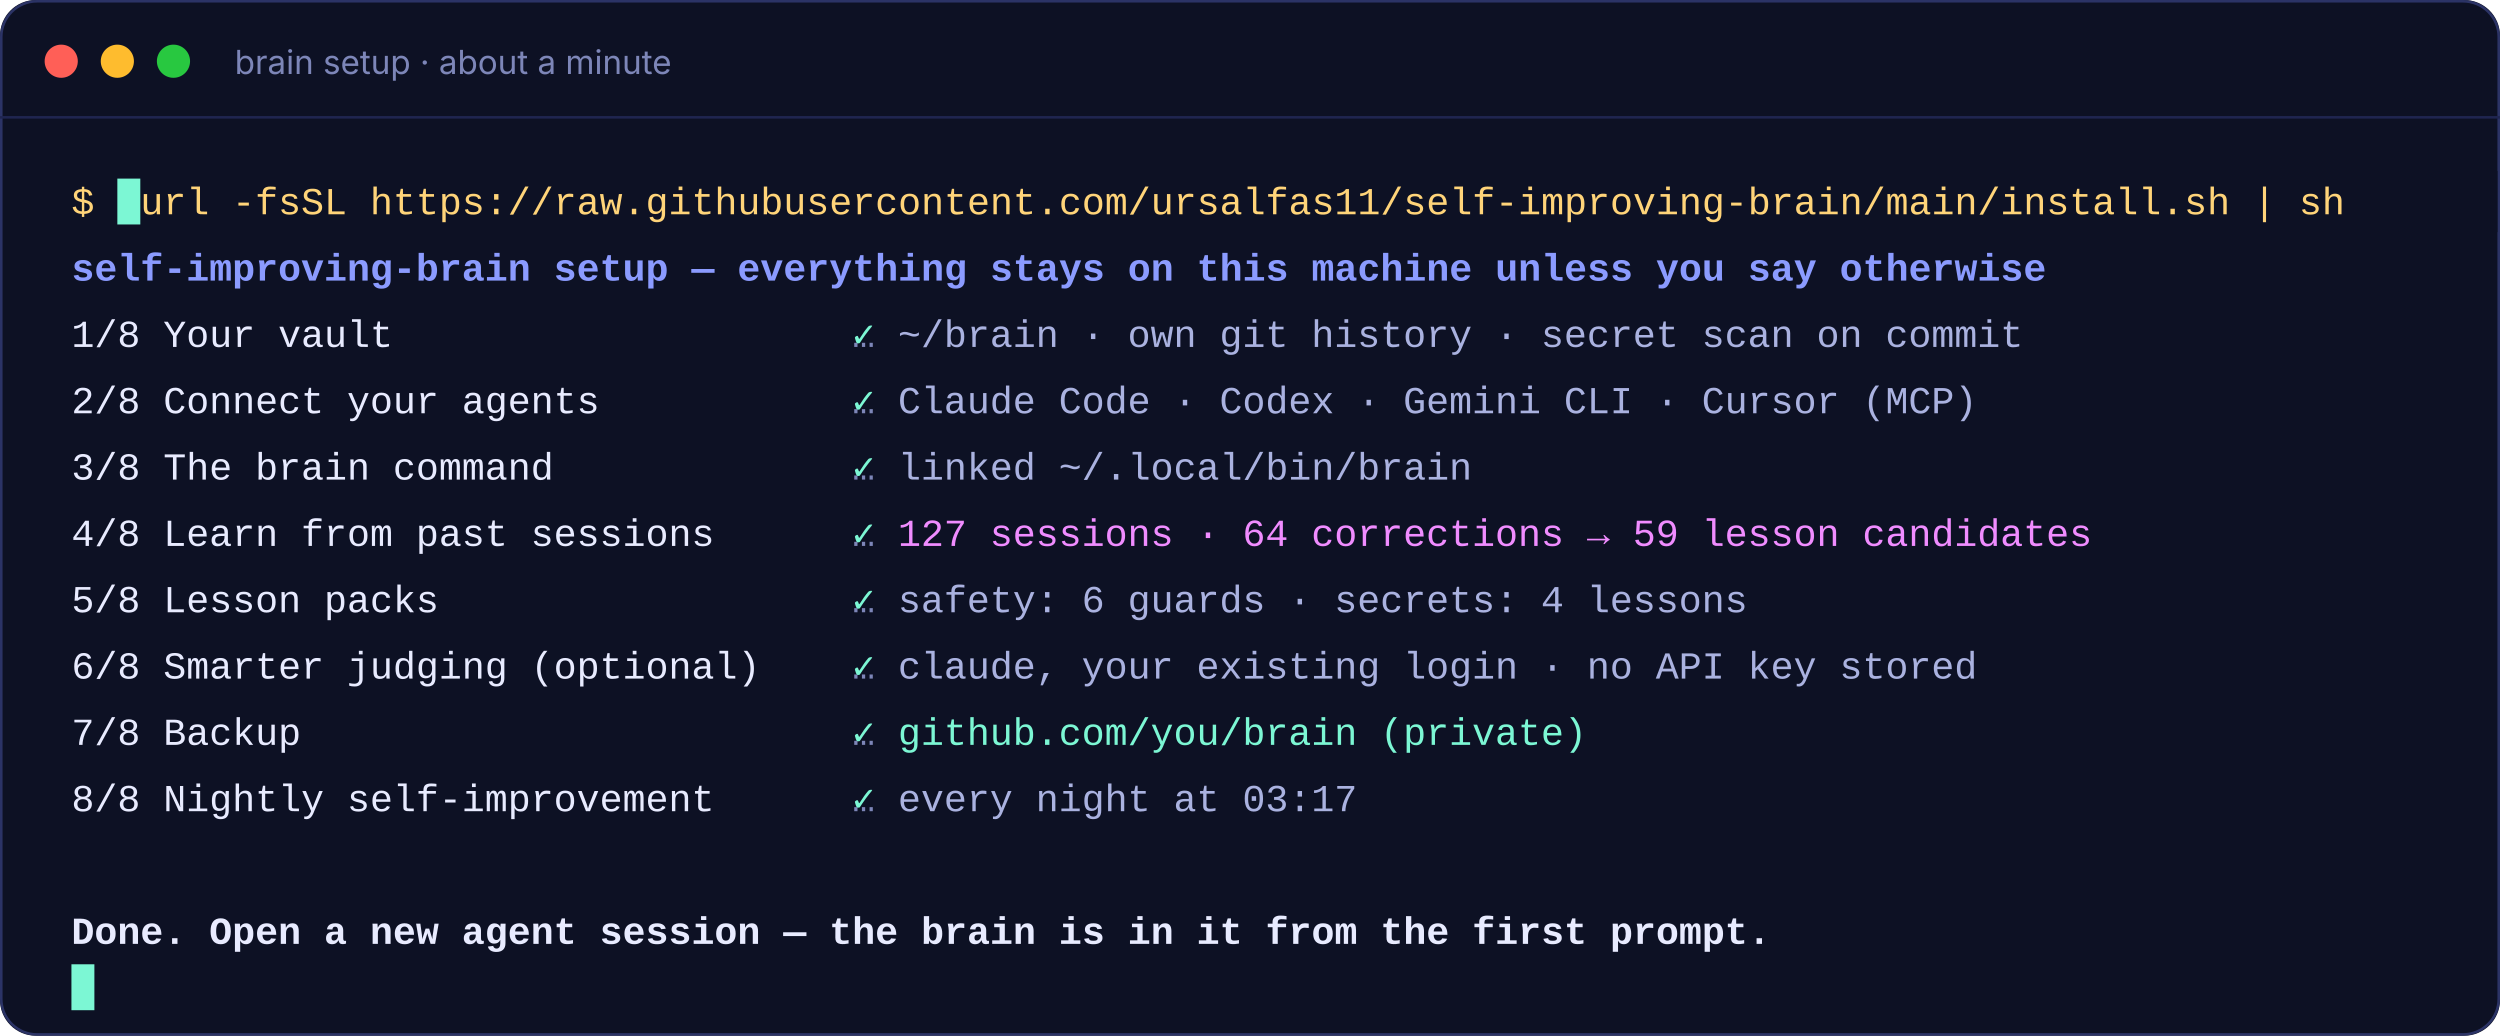
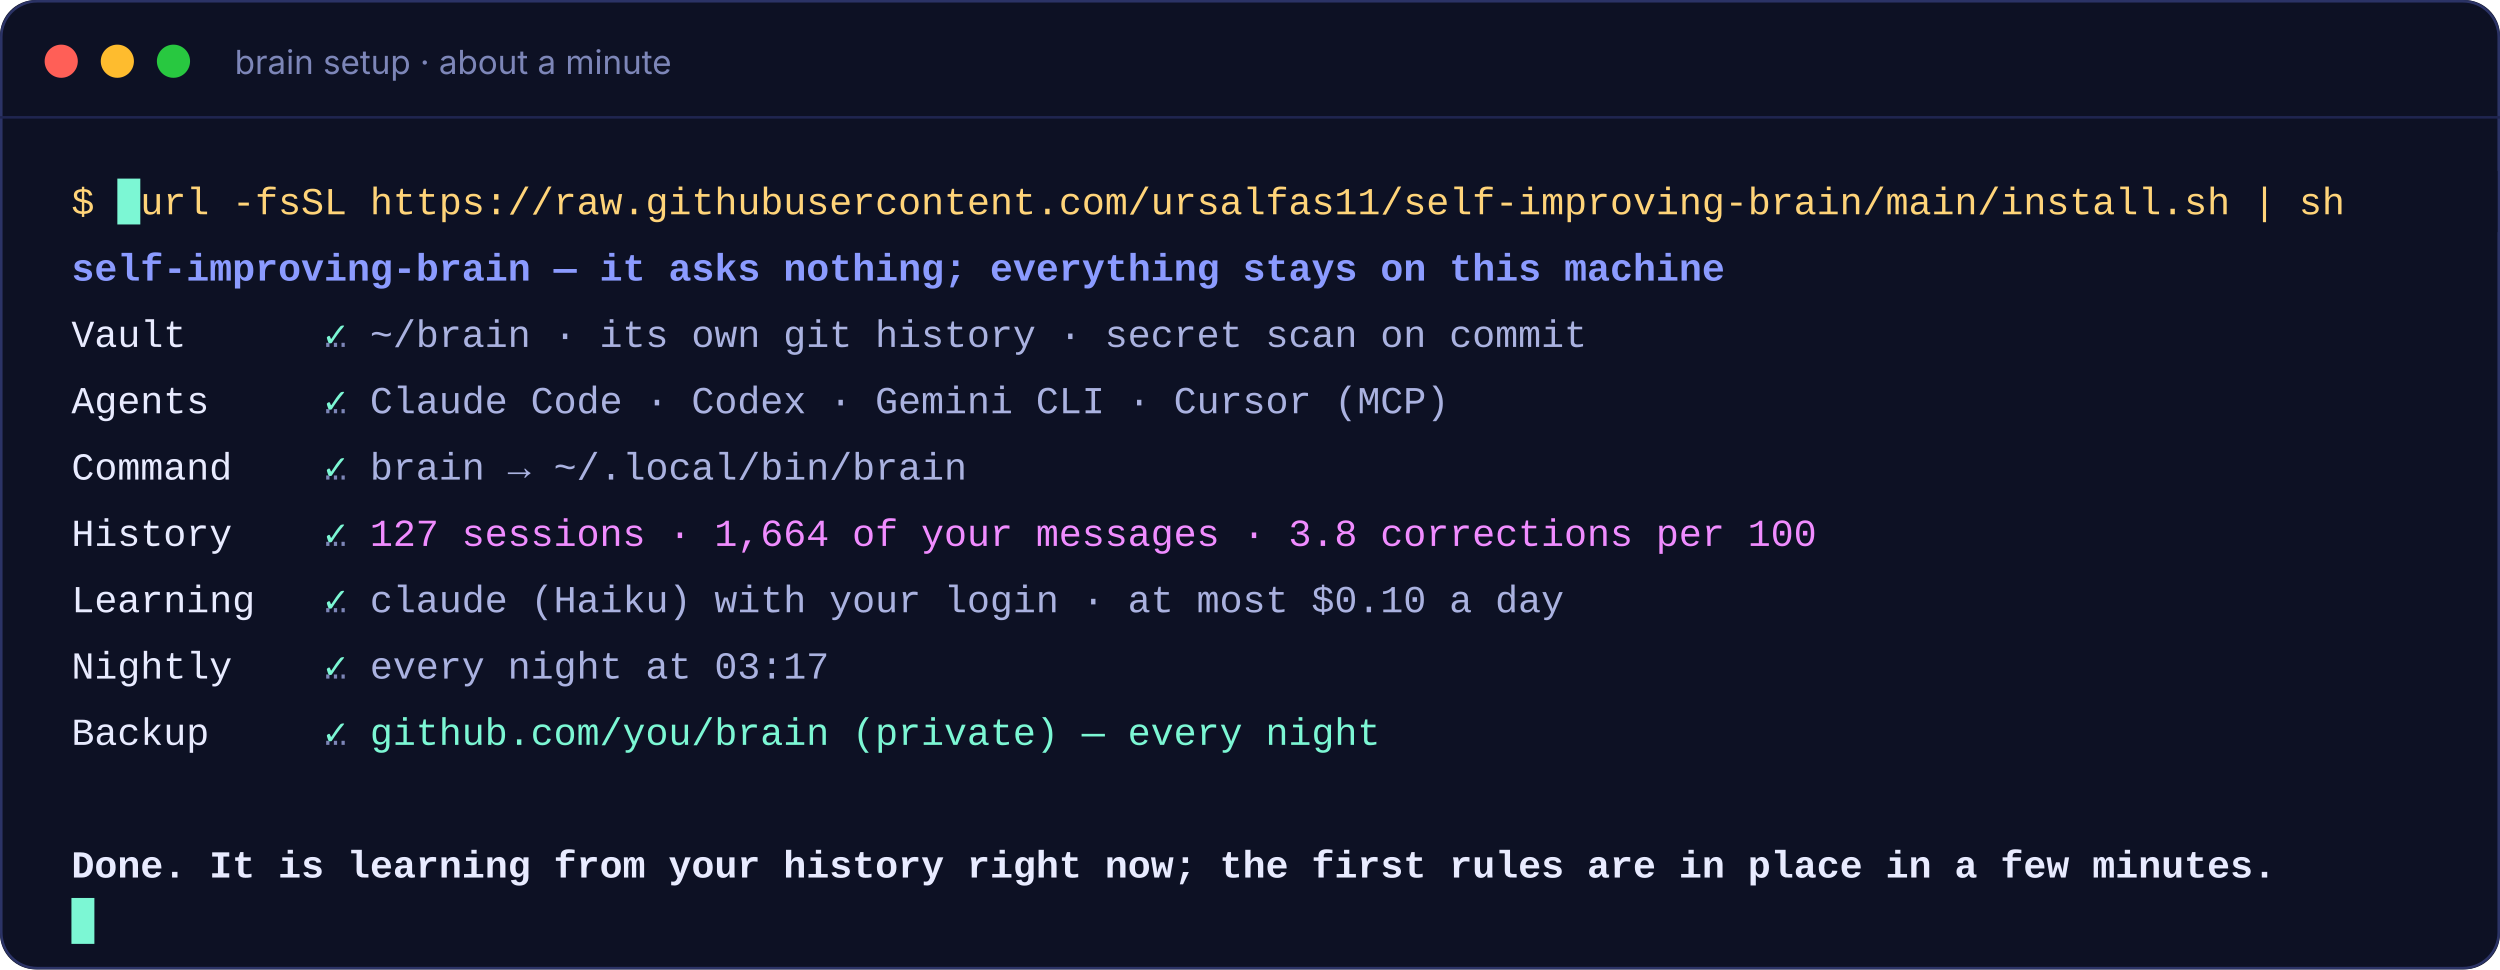
- <svg xmlns="http://www.w3.org/2000/svg" width="980" height="406" viewBox="0 0 980 406" role="img" aria-label="brain setup in eight steps: vault, agents, command, learning from past sessions, lesson packs, optional LLM judge, private GitHub backup, nightly run">
+ <svg xmlns="http://www.w3.org/2000/svg" width="980" height="380" viewBox="0 0 980 380" role="img" aria-label="brain setup asks nothing: vault, agents, the brain command, your past sessions as a baseline, learning with your own LLM login, the nightly run, an optional private GitHub backup">
  <style>
.m{font-family:ui-monospace,SFMono-Regular,Menlo,Consolas,'Liberation Mono',monospace;font-size:15px;white-space:pre}.t{font-family:-apple-system,BlinkMacSystemFont,'Segoe UI',Inter,Helvetica,Arial,sans-serif}
@keyframes cur{0%,49%{opacity:1}50%,100%{opacity:0}}.cur{animation:cur 1s steps(1) infinite}
- @keyframes a1{0.000%{opacity:0;animation-timing-function:steps(1,end)}2.388%{opacity:0;animation-timing-function:ease-out}2.687%{opacity:1;animation-timing-function:steps(1,end)}96.418%{opacity:1;animation-timing-function:linear}98.507%{opacity:0;animation-timing-function:steps(1,end)}100.000%{opacity:0;animation-timing-function:steps(1,end)}}.a1{animation:a1 16.75s infinite}
- @keyframes a2{0.000%{transform:translateX(0px);animation-timing-function:steps(1,end)}2.388%{transform:translateX(0px);animation-timing-function:linear}12.537%{transform:translateX(891.0px);animation-timing-function:steps(1,end)}100.000%{transform:translateX(891.0px);animation-timing-function:steps(1,end)}}.a2{animation:a2 16.75s infinite}
- @keyframes a3{0.000%{opacity:0;animation-timing-function:steps(1,end)}2.388%{opacity:0;animation-timing-function:ease-out}2.687%{opacity:1;animation-timing-function:steps(1,end)}15.821%{opacity:1;animation-timing-function:ease-in}16.119%{opacity:0;animation-timing-function:steps(1,end)}100.000%{opacity:0;animation-timing-function:steps(1,end)}}.a3{animation:a3 16.75s infinite}
- @keyframes a4{0.000%{transform:translateX(0px);animation-timing-function:steps(1,end)}2.388%{transform:translateX(0px);animation-timing-function:linear}12.537%{transform:translateX(873.0px);animation-timing-function:steps(1,end)}100.000%{transform:translateX(873.0px);animation-timing-function:steps(1,end)}}.a4{animation:a4 16.75s infinite}
- @keyframes a5{0.000%{opacity:0;animation-timing-function:steps(1,end)}16.119%{opacity:0;animation-timing-function:ease-out}17.015%{opacity:1;animation-timing-function:steps(1,end)}96.418%{opacity:1;animation-timing-function:linear}98.507%{opacity:0;animation-timing-function:steps(1,end)}100.000%{opacity:0;animation-timing-function:steps(1,end)}}.a5{animation:a5 16.75s infinite}
- @keyframes a6{0.000%{opacity:0;animation-timing-function:steps(1,end)}18.209%{opacity:0;animation-timing-function:ease-out}19.104%{opacity:1;animation-timing-function:steps(1,end)}96.418%{opacity:1;animation-timing-function:linear}98.507%{opacity:0;animation-timing-function:steps(1,end)}100.000%{opacity:0;animation-timing-function:steps(1,end)}}.a6{animation:a6 16.75s infinite}
- @keyframes a7{0.000%{opacity:0;animation-timing-function:steps(1,end)}18.209%{opacity:0;animation-timing-function:ease-out}18.687%{opacity:1;animation-timing-function:steps(1,end)}21.612%{opacity:1;animation-timing-function:ease-in}22.090%{opacity:0;animation-timing-function:steps(1,end)}100.000%{opacity:0;animation-timing-function:steps(1,end)}}.a7{animation:a7 16.75s infinite}
- @keyframes a8{0.000%{opacity:0;animation-timing-function:steps(1,end)}22.090%{opacity:0;animation-timing-function:ease-out}23.284%{opacity:1;animation-timing-function:steps(1,end)}96.418%{opacity:1;animation-timing-function:linear}98.507%{opacity:0;animation-timing-function:steps(1,end)}100.000%{opacity:0;animation-timing-function:steps(1,end)}}.a8{animation:a8 16.75s infinite}
- @keyframes a9{0.000%{opacity:0;animation-timing-function:steps(1,end)}23.881%{opacity:0;animation-timing-function:ease-out}24.776%{opacity:1;animation-timing-function:steps(1,end)}96.418%{opacity:1;animation-timing-function:linear}98.507%{opacity:0;animation-timing-function:steps(1,end)}100.000%{opacity:0;animation-timing-function:steps(1,end)}}.a9{animation:a9 16.75s infinite}
- @keyframes a10{0.000%{opacity:0;animation-timing-function:steps(1,end)}23.881%{opacity:0;animation-timing-function:ease-out}24.358%{opacity:1;animation-timing-function:steps(1,end)}27.284%{opacity:1;animation-timing-function:ease-in}27.761%{opacity:0;animation-timing-function:steps(1,end)}100.000%{opacity:0;animation-timing-function:steps(1,end)}}.a10{animation:a10 16.75s infinite}
- @keyframes a11{0.000%{opacity:0;animation-timing-function:steps(1,end)}27.761%{opacity:0;animation-timing-function:ease-out}28.955%{opacity:1;animation-timing-function:steps(1,end)}96.418%{opacity:1;animation-timing-function:linear}98.507%{opacity:0;animation-timing-function:steps(1,end)}100.000%{opacity:0;animation-timing-function:steps(1,end)}}.a11{animation:a11 16.75s infinite}
- @keyframes a12{0.000%{opacity:0;animation-timing-function:steps(1,end)}29.552%{opacity:0;animation-timing-function:ease-out}30.448%{opacity:1;animation-timing-function:steps(1,end)}96.418%{opacity:1;animation-timing-function:linear}98.507%{opacity:0;animation-timing-function:steps(1,end)}100.000%{opacity:0;animation-timing-function:steps(1,end)}}.a12{animation:a12 16.75s infinite}
- @keyframes a13{0.000%{opacity:0;animation-timing-function:steps(1,end)}29.552%{opacity:0;animation-timing-function:ease-out}30.030%{opacity:1;animation-timing-function:steps(1,end)}32.955%{opacity:1;animation-timing-function:ease-in}33.433%{opacity:0;animation-timing-function:steps(1,end)}100.000%{opacity:0;animation-timing-function:steps(1,end)}}.a13{animation:a13 16.75s infinite}
- @keyframes a14{0.000%{opacity:0;animation-timing-function:steps(1,end)}33.433%{opacity:0;animation-timing-function:ease-out}34.627%{opacity:1;animation-timing-function:steps(1,end)}96.418%{opacity:1;animation-timing-function:linear}98.507%{opacity:0;animation-timing-function:steps(1,end)}100.000%{opacity:0;animation-timing-function:steps(1,end)}}.a14{animation:a14 16.75s infinite}
- @keyframes a15{0.000%{opacity:0;animation-timing-function:steps(1,end)}35.224%{opacity:0;animation-timing-function:ease-out}36.119%{opacity:1;animation-timing-function:steps(1,end)}96.418%{opacity:1;animation-timing-function:linear}98.507%{opacity:0;animation-timing-function:steps(1,end)}100.000%{opacity:0;animation-timing-function:steps(1,end)}}.a15{animation:a15 16.75s infinite}
- @keyframes a16{0.000%{opacity:0;animation-timing-function:steps(1,end)}35.224%{opacity:0;animation-timing-function:ease-out}35.701%{opacity:1;animation-timing-function:steps(1,end)}41.910%{opacity:1;animation-timing-function:ease-in}42.388%{opacity:0;animation-timing-function:steps(1,end)}100.000%{opacity:0;animation-timing-function:steps(1,end)}}.a16{animation:a16 16.75s infinite}
- @keyframes a17{0.000%{opacity:0;animation-timing-function:steps(1,end)}42.388%{opacity:0;animation-timing-function:ease-out}43.582%{opacity:1;animation-timing-function:steps(1,end)}96.418%{opacity:1;animation-timing-function:linear}98.507%{opacity:0;animation-timing-function:steps(1,end)}100.000%{opacity:0;animation-timing-function:steps(1,end)}}.a17{animation:a17 16.75s infinite}
- @keyframes a18{0.000%{opacity:0;animation-timing-function:steps(1,end)}44.179%{opacity:0;animation-timing-function:ease-out}45.075%{opacity:1;animation-timing-function:steps(1,end)}96.418%{opacity:1;animation-timing-function:linear}98.507%{opacity:0;animation-timing-function:steps(1,end)}100.000%{opacity:0;animation-timing-function:steps(1,end)}}.a18{animation:a18 16.75s infinite}
- @keyframes a19{0.000%{opacity:0;animation-timing-function:steps(1,end)}44.179%{opacity:0;animation-timing-function:ease-out}44.657%{opacity:1;animation-timing-function:steps(1,end)}47.582%{opacity:1;animation-timing-function:ease-in}48.060%{opacity:0;animation-timing-function:steps(1,end)}100.000%{opacity:0;animation-timing-function:steps(1,end)}}.a19{animation:a19 16.75s infinite}
- @keyframes a20{0.000%{opacity:0;animation-timing-function:steps(1,end)}48.060%{opacity:0;animation-timing-function:ease-out}49.254%{opacity:1;animation-timing-function:steps(1,end)}96.418%{opacity:1;animation-timing-function:linear}98.507%{opacity:0;animation-timing-function:steps(1,end)}100.000%{opacity:0;animation-timing-function:steps(1,end)}}.a20{animation:a20 16.75s infinite}
- @keyframes a21{0.000%{opacity:0;animation-timing-function:steps(1,end)}49.851%{opacity:0;animation-timing-function:ease-out}50.746%{opacity:1;animation-timing-function:steps(1,end)}96.418%{opacity:1;animation-timing-function:linear}98.507%{opacity:0;animation-timing-function:steps(1,end)}100.000%{opacity:0;animation-timing-function:steps(1,end)}}.a21{animation:a21 16.75s infinite}
- @keyframes a22{0.000%{opacity:0;animation-timing-function:steps(1,end)}49.851%{opacity:0;animation-timing-function:ease-out}50.328%{opacity:1;animation-timing-function:steps(1,end)}53.254%{opacity:1;animation-timing-function:ease-in}53.731%{opacity:0;animation-timing-function:steps(1,end)}100.000%{opacity:0;animation-timing-function:steps(1,end)}}.a22{animation:a22 16.75s infinite}
- @keyframes a23{0.000%{opacity:0;animation-timing-function:steps(1,end)}53.731%{opacity:0;animation-timing-function:ease-out}54.925%{opacity:1;animation-timing-function:steps(1,end)}96.418%{opacity:1;animation-timing-function:linear}98.507%{opacity:0;animation-timing-function:steps(1,end)}100.000%{opacity:0;animation-timing-function:steps(1,end)}}.a23{animation:a23 16.75s infinite}
- @keyframes a24{0.000%{opacity:0;animation-timing-function:steps(1,end)}55.522%{opacity:0;animation-timing-function:ease-out}56.418%{opacity:1;animation-timing-function:steps(1,end)}96.418%{opacity:1;animation-timing-function:linear}98.507%{opacity:0;animation-timing-function:steps(1,end)}100.000%{opacity:0;animation-timing-function:steps(1,end)}}.a24{animation:a24 16.75s infinite}
- @keyframes a25{0.000%{opacity:0;animation-timing-function:steps(1,end)}55.522%{opacity:0;animation-timing-function:ease-out}56.000%{opacity:1;animation-timing-function:steps(1,end)}60.418%{opacity:1;animation-timing-function:ease-in}60.896%{opacity:0;animation-timing-function:steps(1,end)}100.000%{opacity:0;animation-timing-function:steps(1,end)}}.a25{animation:a25 16.75s infinite}
- @keyframes a26{0.000%{opacity:0;animation-timing-function:steps(1,end)}60.896%{opacity:0;animation-timing-function:ease-out}62.090%{opacity:1;animation-timing-function:steps(1,end)}96.418%{opacity:1;animation-timing-function:linear}98.507%{opacity:0;animation-timing-function:steps(1,end)}100.000%{opacity:0;animation-timing-function:steps(1,end)}}.a26{animation:a26 16.75s infinite}
- @keyframes a27{0.000%{opacity:0;animation-timing-function:steps(1,end)}62.687%{opacity:0;animation-timing-function:ease-out}63.582%{opacity:1;animation-timing-function:steps(1,end)}96.418%{opacity:1;animation-timing-function:linear}98.507%{opacity:0;animation-timing-function:steps(1,end)}100.000%{opacity:0;animation-timing-function:steps(1,end)}}.a27{animation:a27 16.75s infinite}
- @keyframes a28{0.000%{opacity:0;animation-timing-function:steps(1,end)}62.687%{opacity:0;animation-timing-function:ease-out}63.164%{opacity:1;animation-timing-function:steps(1,end)}66.090%{opacity:1;animation-timing-function:ease-in}66.567%{opacity:0;animation-timing-function:steps(1,end)}100.000%{opacity:0;animation-timing-function:steps(1,end)}}.a28{animation:a28 16.75s infinite}
- @keyframes a29{0.000%{opacity:0;animation-timing-function:steps(1,end)}66.567%{opacity:0;animation-timing-function:ease-out}67.761%{opacity:1;animation-timing-function:steps(1,end)}96.418%{opacity:1;animation-timing-function:linear}98.507%{opacity:0;animation-timing-function:steps(1,end)}100.000%{opacity:0;animation-timing-function:steps(1,end)}}.a29{animation:a29 16.75s infinite}
- @keyframes a30{0.000%{opacity:0;animation-timing-function:steps(1,end)}70.149%{opacity:0;animation-timing-function:ease-out}71.045%{opacity:1;animation-timing-function:steps(1,end)}96.418%{opacity:1;animation-timing-function:linear}98.507%{opacity:0;animation-timing-function:steps(1,end)}100.000%{opacity:0;animation-timing-function:steps(1,end)}}.a30{animation:a30 16.75s infinite}
- @keyframes a31{0.000%{opacity:0;animation-timing-function:steps(1,end)}71.940%{opacity:0;animation-timing-function:ease-out}72.836%{opacity:1;animation-timing-function:steps(1,end)}96.418%{opacity:1;animation-timing-function:linear}98.507%{opacity:0;animation-timing-function:steps(1,end)}100.000%{opacity:0;animation-timing-function:steps(1,end)}}.a31{animation:a31 16.75s infinite}
+ @keyframes a1{0.000%{opacity:0;animation-timing-function:steps(1,end)}2.532%{opacity:0;animation-timing-function:ease-out}2.848%{opacity:1;animation-timing-function:steps(1,end)}96.203%{opacity:1;animation-timing-function:linear}98.418%{opacity:0;animation-timing-function:steps(1,end)}100.000%{opacity:0;animation-timing-function:steps(1,end)}}.a1{animation:a1 15.80s infinite}
+ @keyframes a2{0.000%{transform:translateX(0px);animation-timing-function:steps(1,end)}2.532%{transform:translateX(0px);animation-timing-function:linear}13.291%{transform:translateX(891.0px);animation-timing-function:steps(1,end)}100.000%{transform:translateX(891.0px);animation-timing-function:steps(1,end)}}.a2{animation:a2 15.80s infinite}
+ @keyframes a3{0.000%{opacity:0;animation-timing-function:steps(1,end)}2.532%{opacity:0;animation-timing-function:ease-out}2.848%{opacity:1;animation-timing-function:steps(1,end)}16.772%{opacity:1;animation-timing-function:ease-in}17.089%{opacity:0;animation-timing-function:steps(1,end)}100.000%{opacity:0;animation-timing-function:steps(1,end)}}.a3{animation:a3 15.80s infinite}
+ @keyframes a4{0.000%{transform:translateX(0px);animation-timing-function:steps(1,end)}2.532%{transform:translateX(0px);animation-timing-function:linear}13.291%{transform:translateX(873.0px);animation-timing-function:steps(1,end)}100.000%{transform:translateX(873.0px);animation-timing-function:steps(1,end)}}.a4{animation:a4 15.80s infinite}
+ @keyframes a5{0.000%{opacity:0;animation-timing-function:steps(1,end)}17.089%{opacity:0;animation-timing-function:ease-out}18.038%{opacity:1;animation-timing-function:steps(1,end)}96.203%{opacity:1;animation-timing-function:linear}98.418%{opacity:0;animation-timing-function:steps(1,end)}100.000%{opacity:0;animation-timing-function:steps(1,end)}}.a5{animation:a5 15.80s infinite}
+ @keyframes a6{0.000%{opacity:0;animation-timing-function:steps(1,end)}19.304%{opacity:0;animation-timing-function:ease-out}20.253%{opacity:1;animation-timing-function:steps(1,end)}96.203%{opacity:1;animation-timing-function:linear}98.418%{opacity:0;animation-timing-function:steps(1,end)}100.000%{opacity:0;animation-timing-function:steps(1,end)}}.a6{animation:a6 15.80s infinite}
+ @keyframes a7{0.000%{opacity:0;animation-timing-function:steps(1,end)}19.304%{opacity:0;animation-timing-function:ease-out}19.810%{opacity:1;animation-timing-function:steps(1,end)}22.911%{opacity:1;animation-timing-function:ease-in}23.418%{opacity:0;animation-timing-function:steps(1,end)}100.000%{opacity:0;animation-timing-function:steps(1,end)}}.a7{animation:a7 15.80s infinite}
+ @keyframes a8{0.000%{opacity:0;animation-timing-function:steps(1,end)}23.418%{opacity:0;animation-timing-function:ease-out}24.684%{opacity:1;animation-timing-function:steps(1,end)}96.203%{opacity:1;animation-timing-function:linear}98.418%{opacity:0;animation-timing-function:steps(1,end)}100.000%{opacity:0;animation-timing-function:steps(1,end)}}.a8{animation:a8 15.80s infinite}
+ @keyframes a9{0.000%{opacity:0;animation-timing-function:steps(1,end)}25.316%{opacity:0;animation-timing-function:ease-out}26.266%{opacity:1;animation-timing-function:steps(1,end)}96.203%{opacity:1;animation-timing-function:linear}98.418%{opacity:0;animation-timing-function:steps(1,end)}100.000%{opacity:0;animation-timing-function:steps(1,end)}}.a9{animation:a9 15.80s infinite}
+ @keyframes a10{0.000%{opacity:0;animation-timing-function:steps(1,end)}25.316%{opacity:0;animation-timing-function:ease-out}25.823%{opacity:1;animation-timing-function:steps(1,end)}28.924%{opacity:1;animation-timing-function:ease-in}29.430%{opacity:0;animation-timing-function:steps(1,end)}100.000%{opacity:0;animation-timing-function:steps(1,end)}}.a10{animation:a10 15.80s infinite}
+ @keyframes a11{0.000%{opacity:0;animation-timing-function:steps(1,end)}29.430%{opacity:0;animation-timing-function:ease-out}30.696%{opacity:1;animation-timing-function:steps(1,end)}96.203%{opacity:1;animation-timing-function:linear}98.418%{opacity:0;animation-timing-function:steps(1,end)}100.000%{opacity:0;animation-timing-function:steps(1,end)}}.a11{animation:a11 15.80s infinite}
+ @keyframes a12{0.000%{opacity:0;animation-timing-function:steps(1,end)}31.329%{opacity:0;animation-timing-function:ease-out}32.278%{opacity:1;animation-timing-function:steps(1,end)}96.203%{opacity:1;animation-timing-function:linear}98.418%{opacity:0;animation-timing-function:steps(1,end)}100.000%{opacity:0;animation-timing-function:steps(1,end)}}.a12{animation:a12 15.80s infinite}
+ @keyframes a13{0.000%{opacity:0;animation-timing-function:steps(1,end)}31.329%{opacity:0;animation-timing-function:ease-out}31.835%{opacity:1;animation-timing-function:steps(1,end)}34.937%{opacity:1;animation-timing-function:ease-in}35.443%{opacity:0;animation-timing-function:steps(1,end)}100.000%{opacity:0;animation-timing-function:steps(1,end)}}.a13{animation:a13 15.80s infinite}
+ @keyframes a14{0.000%{opacity:0;animation-timing-function:steps(1,end)}35.443%{opacity:0;animation-timing-function:ease-out}36.709%{opacity:1;animation-timing-function:steps(1,end)}96.203%{opacity:1;animation-timing-function:linear}98.418%{opacity:0;animation-timing-function:steps(1,end)}100.000%{opacity:0;animation-timing-function:steps(1,end)}}.a14{animation:a14 15.80s infinite}
+ @keyframes a15{0.000%{opacity:0;animation-timing-function:steps(1,end)}37.342%{opacity:0;animation-timing-function:ease-out}38.291%{opacity:1;animation-timing-function:steps(1,end)}96.203%{opacity:1;animation-timing-function:linear}98.418%{opacity:0;animation-timing-function:steps(1,end)}100.000%{opacity:0;animation-timing-function:steps(1,end)}}.a15{animation:a15 15.80s infinite}
+ @keyframes a16{0.000%{opacity:0;animation-timing-function:steps(1,end)}37.342%{opacity:0;animation-timing-function:ease-out}37.848%{opacity:1;animation-timing-function:steps(1,end)}44.430%{opacity:1;animation-timing-function:ease-in}44.937%{opacity:0;animation-timing-function:steps(1,end)}100.000%{opacity:0;animation-timing-function:steps(1,end)}}.a16{animation:a16 15.80s infinite}
+ @keyframes a17{0.000%{opacity:0;animation-timing-function:steps(1,end)}44.937%{opacity:0;animation-timing-function:ease-out}46.203%{opacity:1;animation-timing-function:steps(1,end)}96.203%{opacity:1;animation-timing-function:linear}98.418%{opacity:0;animation-timing-function:steps(1,end)}100.000%{opacity:0;animation-timing-function:steps(1,end)}}.a17{animation:a17 15.80s infinite}
+ @keyframes a18{0.000%{opacity:0;animation-timing-function:steps(1,end)}46.835%{opacity:0;animation-timing-function:ease-out}47.785%{opacity:1;animation-timing-function:steps(1,end)}96.203%{opacity:1;animation-timing-function:linear}98.418%{opacity:0;animation-timing-function:steps(1,end)}100.000%{opacity:0;animation-timing-function:steps(1,end)}}.a18{animation:a18 15.80s infinite}
+ @keyframes a19{0.000%{opacity:0;animation-timing-function:steps(1,end)}46.835%{opacity:0;animation-timing-function:ease-out}47.342%{opacity:1;animation-timing-function:steps(1,end)}50.443%{opacity:1;animation-timing-function:ease-in}50.949%{opacity:0;animation-timing-function:steps(1,end)}100.000%{opacity:0;animation-timing-function:steps(1,end)}}.a19{animation:a19 15.80s infinite}
+ @keyframes a20{0.000%{opacity:0;animation-timing-function:steps(1,end)}50.949%{opacity:0;animation-timing-function:ease-out}52.215%{opacity:1;animation-timing-function:steps(1,end)}96.203%{opacity:1;animation-timing-function:linear}98.418%{opacity:0;animation-timing-function:steps(1,end)}100.000%{opacity:0;animation-timing-function:steps(1,end)}}.a20{animation:a20 15.80s infinite}
+ @keyframes a21{0.000%{opacity:0;animation-timing-function:steps(1,end)}52.848%{opacity:0;animation-timing-function:ease-out}53.797%{opacity:1;animation-timing-function:steps(1,end)}96.203%{opacity:1;animation-timing-function:linear}98.418%{opacity:0;animation-timing-function:steps(1,end)}100.000%{opacity:0;animation-timing-function:steps(1,end)}}.a21{animation:a21 15.80s infinite}
+ @keyframes a22{0.000%{opacity:0;animation-timing-function:steps(1,end)}52.848%{opacity:0;animation-timing-function:ease-out}53.354%{opacity:1;animation-timing-function:steps(1,end)}56.456%{opacity:1;animation-timing-function:ease-in}56.962%{opacity:0;animation-timing-function:steps(1,end)}100.000%{opacity:0;animation-timing-function:steps(1,end)}}.a22{animation:a22 15.80s infinite}
+ @keyframes a23{0.000%{opacity:0;animation-timing-function:steps(1,end)}56.962%{opacity:0;animation-timing-function:ease-out}58.228%{opacity:1;animation-timing-function:steps(1,end)}96.203%{opacity:1;animation-timing-function:linear}98.418%{opacity:0;animation-timing-function:steps(1,end)}100.000%{opacity:0;animation-timing-function:steps(1,end)}}.a23{animation:a23 15.80s infinite}
+ @keyframes a24{0.000%{opacity:0;animation-timing-function:steps(1,end)}58.861%{opacity:0;animation-timing-function:ease-out}59.810%{opacity:1;animation-timing-function:steps(1,end)}96.203%{opacity:1;animation-timing-function:linear}98.418%{opacity:0;animation-timing-function:steps(1,end)}100.000%{opacity:0;animation-timing-function:steps(1,end)}}.a24{animation:a24 15.80s infinite}
+ @keyframes a25{0.000%{opacity:0;animation-timing-function:steps(1,end)}58.861%{opacity:0;animation-timing-function:ease-out}59.367%{opacity:1;animation-timing-function:steps(1,end)}64.051%{opacity:1;animation-timing-function:ease-in}64.557%{opacity:0;animation-timing-function:steps(1,end)}100.000%{opacity:0;animation-timing-function:steps(1,end)}}.a25{animation:a25 15.80s infinite}
+ @keyframes a26{0.000%{opacity:0;animation-timing-function:steps(1,end)}64.557%{opacity:0;animation-timing-function:ease-out}65.823%{opacity:1;animation-timing-function:steps(1,end)}96.203%{opacity:1;animation-timing-function:linear}98.418%{opacity:0;animation-timing-function:steps(1,end)}100.000%{opacity:0;animation-timing-function:steps(1,end)}}.a26{animation:a26 15.80s infinite}
+ @keyframes a27{0.000%{opacity:0;animation-timing-function:steps(1,end)}68.354%{opacity:0;animation-timing-function:ease-out}69.304%{opacity:1;animation-timing-function:steps(1,end)}96.203%{opacity:1;animation-timing-function:linear}98.418%{opacity:0;animation-timing-function:steps(1,end)}100.000%{opacity:0;animation-timing-function:steps(1,end)}}.a27{animation:a27 15.80s infinite}
+ @keyframes a28{0.000%{opacity:0;animation-timing-function:steps(1,end)}70.253%{opacity:0;animation-timing-function:ease-out}71.203%{opacity:1;animation-timing-function:steps(1,end)}96.203%{opacity:1;animation-timing-function:linear}98.418%{opacity:0;animation-timing-function:steps(1,end)}100.000%{opacity:0;animation-timing-function:steps(1,end)}}.a28{animation:a28 15.80s infinite}
@media (prefers-reduced-motion:reduce){*{animation:none!important}.fx{display:none}}
</style>
-   <rect width="980" height="406" rx="14" fill="#0d1124" />
-   <rect x=".5" y=".5" width="979" height="405" rx="14" fill="none" stroke="#2b3366" />
+   <rect width="980" height="380" rx="14" fill="#0d1124" />
+   <rect x=".5" y=".5" width="979" height="379" rx="14" fill="none" stroke="#2b3366" />
  <circle cx="24" cy="24" r="6.5" fill="#ff5f57" />
  <circle cx="46" cy="24" r="6.5" fill="#febc2e" />
  <circle cx="68" cy="24" r="6.5" fill="#28c840" />
  <text class="t" x="92" y="29" fill="#7d86b8" font-size="13">brain setup · about a minute</text>
  <line x1="0" y1="46" x2="980" y2="46" stroke="#1f2550" />
  <clipPath id="setup-c">
-     <rect x="1" y="47" width="978" height="358" rx="13" />
+     <rect x="1" y="47" width="978" height="332" rx="13" />
  </clipPath>
  <g clip-path="url(#setup-c)">
    <g class="a1">
      <text class="m" x="28.0" y="84" fill="#ffd479" textLength="18.0" lengthAdjust="spacing">$ </text>
      <text class="m" x="46.0" y="84" fill="#ffd479" textLength="873.0" lengthAdjust="spacing">curl -fsSL https://raw.githubusercontent.com/ursalfas11/self-improving-brain/main/install.sh | sh</text>
    </g>
    <rect class="a2" x="46.0" y="67" width="891.0" height="24" fill="#0d1124" style="transform:translateX(891.0px)" />
    <g class="fx a3">
      <rect class="a4" x="46.0" y="70" width="9.0" height="18" fill="#7cf7d4" />
    </g>
    <g class="a5">
-       <text class="m" x="28.0" y="110" fill="#8b9bff" textLength="774.0" lengthAdjust="spacing" font-weight="700">self-improving-brain setup — everything stays on this machine unless you say otherwise</text>
+       <text class="m" x="28.0" y="110" fill="#8b9bff" textLength="648.0" lengthAdjust="spacing" font-weight="700">self-improving-brain — it asks nothing; everything stays on this machine</text>
    </g>
    <g class="a6">
-       <text class="m" x="28.0" y="136" fill="#e8ebff" textLength="135.0" lengthAdjust="spacing">1/8  Your vault</text>
+       <text class="m" x="28.0" y="136" fill="#e8ebff" textLength="45.0" lengthAdjust="spacing">Vault</text>
    </g>
    <g class="fx a7">
-       <text class="m" x="334.0" y="136" fill="#7d86b8" textLength="9.0" lengthAdjust="spacing">…</text>
+       <text class="m" x="127.0" y="136" fill="#7d86b8" textLength="9.0" lengthAdjust="spacing">…</text>
    </g>
    <g class="a8">
-       <text class="m" x="334.0" y="136" fill="#7cf7d4" textLength="9.0" lengthAdjust="spacing" font-weight="700">✓</text>
-       <text class="m" x="352.0" y="136" fill="#aab2e0" textLength="441.0" lengthAdjust="spacing">~/brain · own git history · secret scan on commit</text>
+       <text class="m" x="127.0" y="136" fill="#7cf7d4" textLength="9.0" lengthAdjust="spacing" font-weight="700">✓</text>
+       <text class="m" x="145.0" y="136" fill="#aab2e0" textLength="477.0" lengthAdjust="spacing">~/brain · its own git history · secret scan on commit</text>
    </g>
    <g class="a9">
-       <text class="m" x="28.0" y="162" fill="#e8ebff" textLength="216.0" lengthAdjust="spacing">2/8  Connect your agents</text>
+       <text class="m" x="28.0" y="162" fill="#e8ebff" textLength="54.0" lengthAdjust="spacing">Agents</text>
    </g>
    <g class="fx a10">
-       <text class="m" x="334.0" y="162" fill="#7d86b8" textLength="9.0" lengthAdjust="spacing">…</text>
+       <text class="m" x="127.0" y="162" fill="#7d86b8" textLength="9.0" lengthAdjust="spacing">…</text>
    </g>
    <g class="a11">
-       <text class="m" x="334.0" y="162" fill="#7cf7d4" textLength="9.0" lengthAdjust="spacing" font-weight="700">✓</text>
-       <text class="m" x="352.0" y="162" fill="#aab2e0" textLength="423.0" lengthAdjust="spacing">Claude Code · Codex · Gemini CLI · Cursor (MCP)</text>
+       <text class="m" x="127.0" y="162" fill="#7cf7d4" textLength="9.0" lengthAdjust="spacing" font-weight="700">✓</text>
+       <text class="m" x="145.0" y="162" fill="#aab2e0" textLength="423.0" lengthAdjust="spacing">Claude Code · Codex · Gemini CLI · Cursor (MCP)</text>
    </g>
    <g class="a12">
-       <text class="m" x="28.0" y="188" fill="#e8ebff" textLength="198.0" lengthAdjust="spacing">3/8  The brain command</text>
+       <text class="m" x="28.0" y="188" fill="#e8ebff" textLength="63.0" lengthAdjust="spacing">Command</text>
    </g>
    <g class="fx a13">
-       <text class="m" x="334.0" y="188" fill="#7d86b8" textLength="9.0" lengthAdjust="spacing">…</text>
+       <text class="m" x="127.0" y="188" fill="#7d86b8" textLength="9.0" lengthAdjust="spacing">…</text>
    </g>
    <g class="a14">
-       <text class="m" x="334.0" y="188" fill="#7cf7d4" textLength="9.0" lengthAdjust="spacing" font-weight="700">✓</text>
-       <text class="m" x="352.0" y="188" fill="#aab2e0" textLength="225.0" lengthAdjust="spacing">linked ~/.local/bin/brain</text>
+       <text class="m" x="127.0" y="188" fill="#7cf7d4" textLength="9.0" lengthAdjust="spacing" font-weight="700">✓</text>
+       <text class="m" x="145.0" y="188" fill="#aab2e0" textLength="234.0" lengthAdjust="spacing">brain → ~/.local/bin/brain</text>
    </g>
    <g class="a15">
-       <text class="m" x="28.0" y="214" fill="#e8ebff" textLength="261.0" lengthAdjust="spacing">4/8  Learn from past sessions</text>
+       <text class="m" x="28.0" y="214" fill="#e8ebff" textLength="63.0" lengthAdjust="spacing">History</text>
    </g>
    <g class="fx a16">
-       <text class="m" x="334.0" y="214" fill="#7d86b8" textLength="9.0" lengthAdjust="spacing">…</text>
+       <text class="m" x="127.0" y="214" fill="#7d86b8" textLength="9.0" lengthAdjust="spacing">…</text>
    </g>
    <g class="a17">
-       <text class="m" x="334.0" y="214" fill="#7cf7d4" textLength="9.0" lengthAdjust="spacing" font-weight="700">✓</text>
-       <text class="m" x="352.0" y="214" fill="#f08cff" textLength="468.0" lengthAdjust="spacing">127 sessions · 64 corrections → 59 lesson candidates</text>
+       <text class="m" x="127.0" y="214" fill="#7cf7d4" textLength="9.0" lengthAdjust="spacing" font-weight="700">✓</text>
+       <text class="m" x="145.0" y="214" fill="#f08cff" textLength="567.0" lengthAdjust="spacing">127 sessions · 1,664 of your messages · 3.8 corrections per 100</text>
    </g>
    <g class="a18">
-       <text class="m" x="28.0" y="240" fill="#e8ebff" textLength="153.0" lengthAdjust="spacing">5/8  Lesson packs</text>
+       <text class="m" x="28.0" y="240" fill="#e8ebff" textLength="72.0" lengthAdjust="spacing">Learning</text>
    </g>
    <g class="fx a19">
-       <text class="m" x="334.0" y="240" fill="#7d86b8" textLength="9.0" lengthAdjust="spacing">…</text>
+       <text class="m" x="127.0" y="240" fill="#7d86b8" textLength="9.0" lengthAdjust="spacing">…</text>
    </g>
    <g class="a20">
-       <text class="m" x="334.0" y="240" fill="#7cf7d4" textLength="9.0" lengthAdjust="spacing" font-weight="700">✓</text>
-       <text class="m" x="352.0" y="240" fill="#aab2e0" textLength="333.0" lengthAdjust="spacing">safety: 6 guards · secrets: 4 lessons</text>
+       <text class="m" x="127.0" y="240" fill="#7cf7d4" textLength="9.0" lengthAdjust="spacing" font-weight="700">✓</text>
+       <text class="m" x="145.0" y="240" fill="#aab2e0" textLength="468.0" lengthAdjust="spacing">claude (Haiku) with your login · at most $0.10 a day</text>
    </g>
    <g class="a21">
-       <text class="m" x="28.0" y="266" fill="#e8ebff" textLength="279.0" lengthAdjust="spacing">6/8  Smarter judging (optional)</text>
+       <text class="m" x="28.0" y="266" fill="#e8ebff" textLength="63.0" lengthAdjust="spacing">Nightly</text>
    </g>
    <g class="fx a22">
-       <text class="m" x="334.0" y="266" fill="#7d86b8" textLength="9.0" lengthAdjust="spacing">…</text>
+       <text class="m" x="127.0" y="266" fill="#7d86b8" textLength="9.0" lengthAdjust="spacing">…</text>
    </g>
    <g class="a23">
-       <text class="m" x="334.0" y="266" fill="#7cf7d4" textLength="9.0" lengthAdjust="spacing" font-weight="700">✓</text>
-       <text class="m" x="352.0" y="266" fill="#aab2e0" textLength="423.0" lengthAdjust="spacing">claude, your existing login · no API key stored</text>
+       <text class="m" x="127.0" y="266" fill="#7cf7d4" textLength="9.0" lengthAdjust="spacing" font-weight="700">✓</text>
+       <text class="m" x="145.0" y="266" fill="#aab2e0" textLength="180.0" lengthAdjust="spacing">every night at 03:17</text>
    </g>
    <g class="a24">
-       <text class="m" x="28.0" y="292" fill="#e8ebff" textLength="99.0" lengthAdjust="spacing">7/8  Backup</text>
+       <text class="m" x="28.0" y="292" fill="#e8ebff" textLength="54.0" lengthAdjust="spacing">Backup</text>
    </g>
    <g class="fx a25">
-       <text class="m" x="334.0" y="292" fill="#7d86b8" textLength="9.0" lengthAdjust="spacing">…</text>
+       <text class="m" x="127.0" y="292" fill="#7d86b8" textLength="9.0" lengthAdjust="spacing">…</text>
    </g>
    <g class="a26">
-       <text class="m" x="334.0" y="292" fill="#7cf7d4" textLength="9.0" lengthAdjust="spacing" font-weight="700">✓</text>
-       <text class="m" x="352.0" y="292" fill="#7cf7d4" textLength="279.0" lengthAdjust="spacing">github.com/you/brain  (private)</text>
+       <text class="m" x="127.0" y="292" fill="#7cf7d4" textLength="9.0" lengthAdjust="spacing" font-weight="700">✓</text>
+       <text class="m" x="145.0" y="292" fill="#7cf7d4" textLength="396.0" lengthAdjust="spacing">github.com/you/brain (private) — every night</text>
    </g>
    <g class="a27">
-       <text class="m" x="28.0" y="318" fill="#e8ebff" textLength="261.0" lengthAdjust="spacing">8/8  Nightly self-improvement</text>
-     </g>
-     <g class="fx a28">
-       <text class="m" x="334.0" y="318" fill="#7d86b8" textLength="9.0" lengthAdjust="spacing">…</text>
-     </g>
-     <g class="a29">
-       <text class="m" x="334.0" y="318" fill="#7cf7d4" textLength="9.0" lengthAdjust="spacing" font-weight="700">✓</text>
-       <text class="m" x="352.0" y="318" fill="#aab2e0" textLength="180.0" lengthAdjust="spacing">every night at 03:17</text>
-     </g>
-     <g class="a30">
-       <text class="m" x="28.0" y="370" fill="#e8ebff" textLength="666.0" lengthAdjust="spacing" font-weight="700">Done. Open a new agent session — the brain is in it from the first prompt.</text>
+       <text class="m" x="28.0" y="344" fill="#e8ebff" textLength="864.0" lengthAdjust="spacing" font-weight="700">Done. It is learning from your history right now; the first rules are in place in a few minutes.</text>
    </g>
  </g>
-   <g class="a31">
-     <rect class="cur" x="28" y="378" width="9.0" height="18" fill="#7cf7d4" />
+   <g class="a28">
+     <rect class="cur" x="28" y="352" width="9.0" height="18" fill="#7cf7d4" />
  </g>
</svg>
